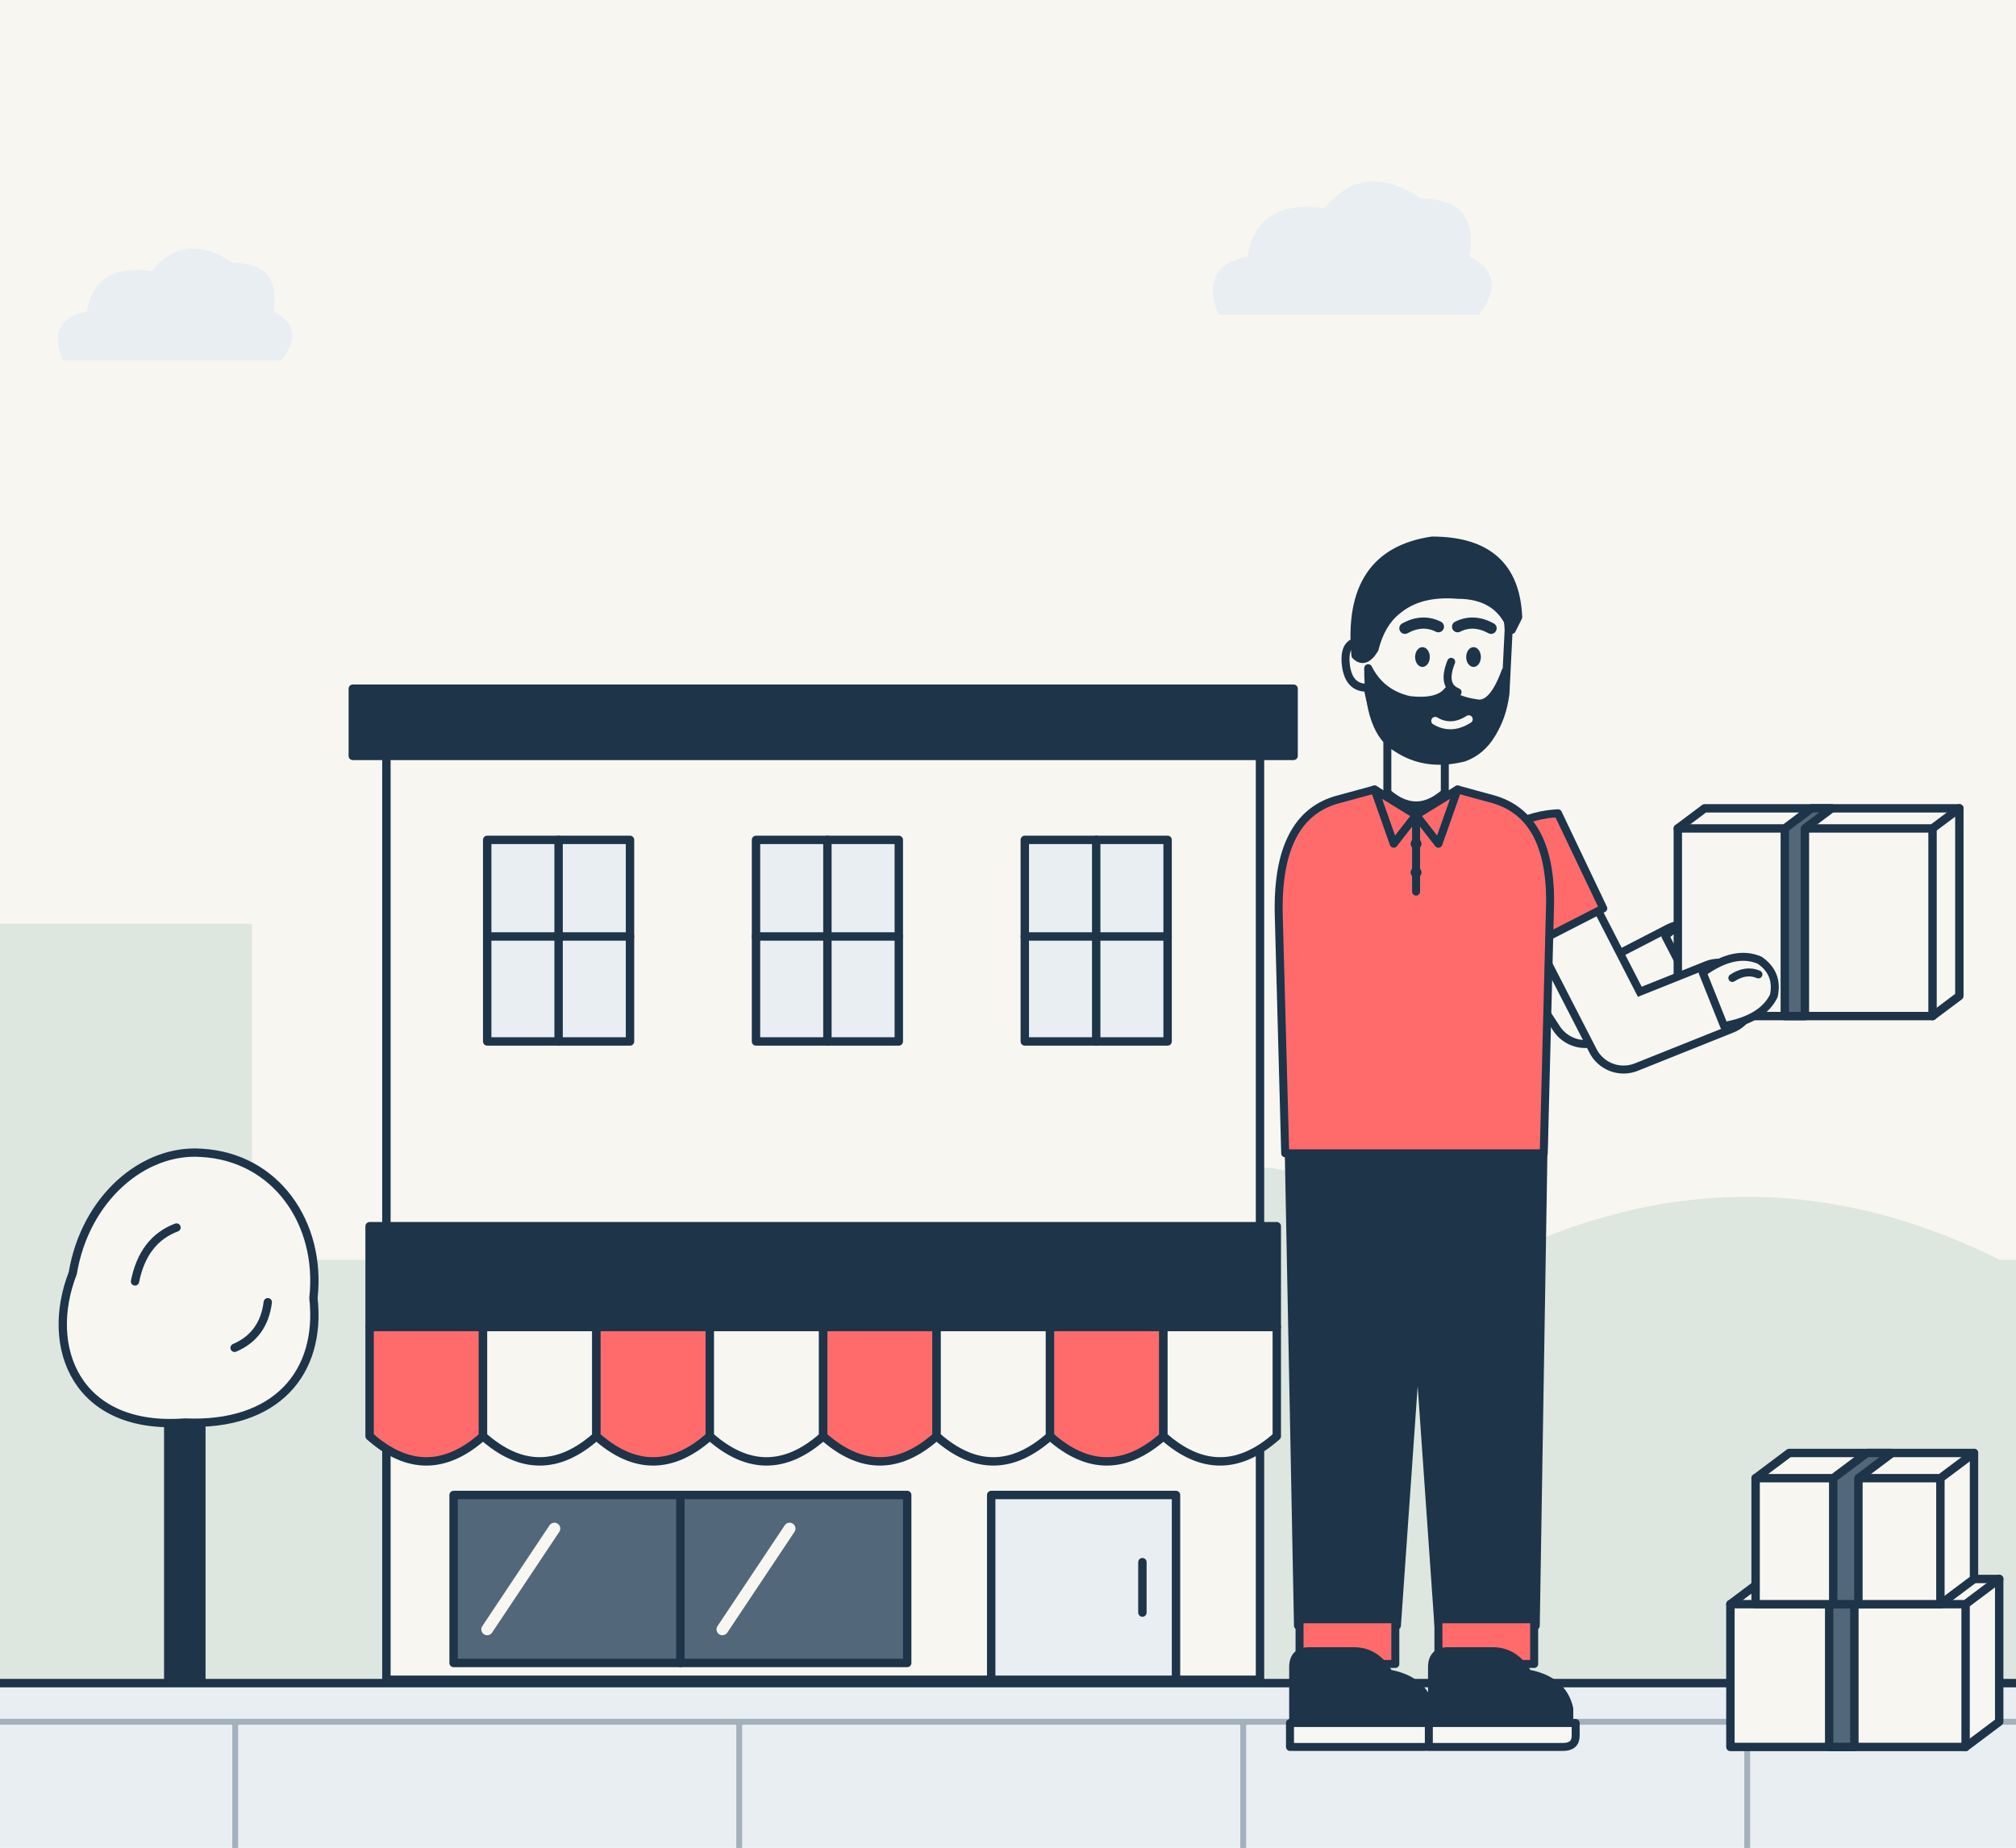
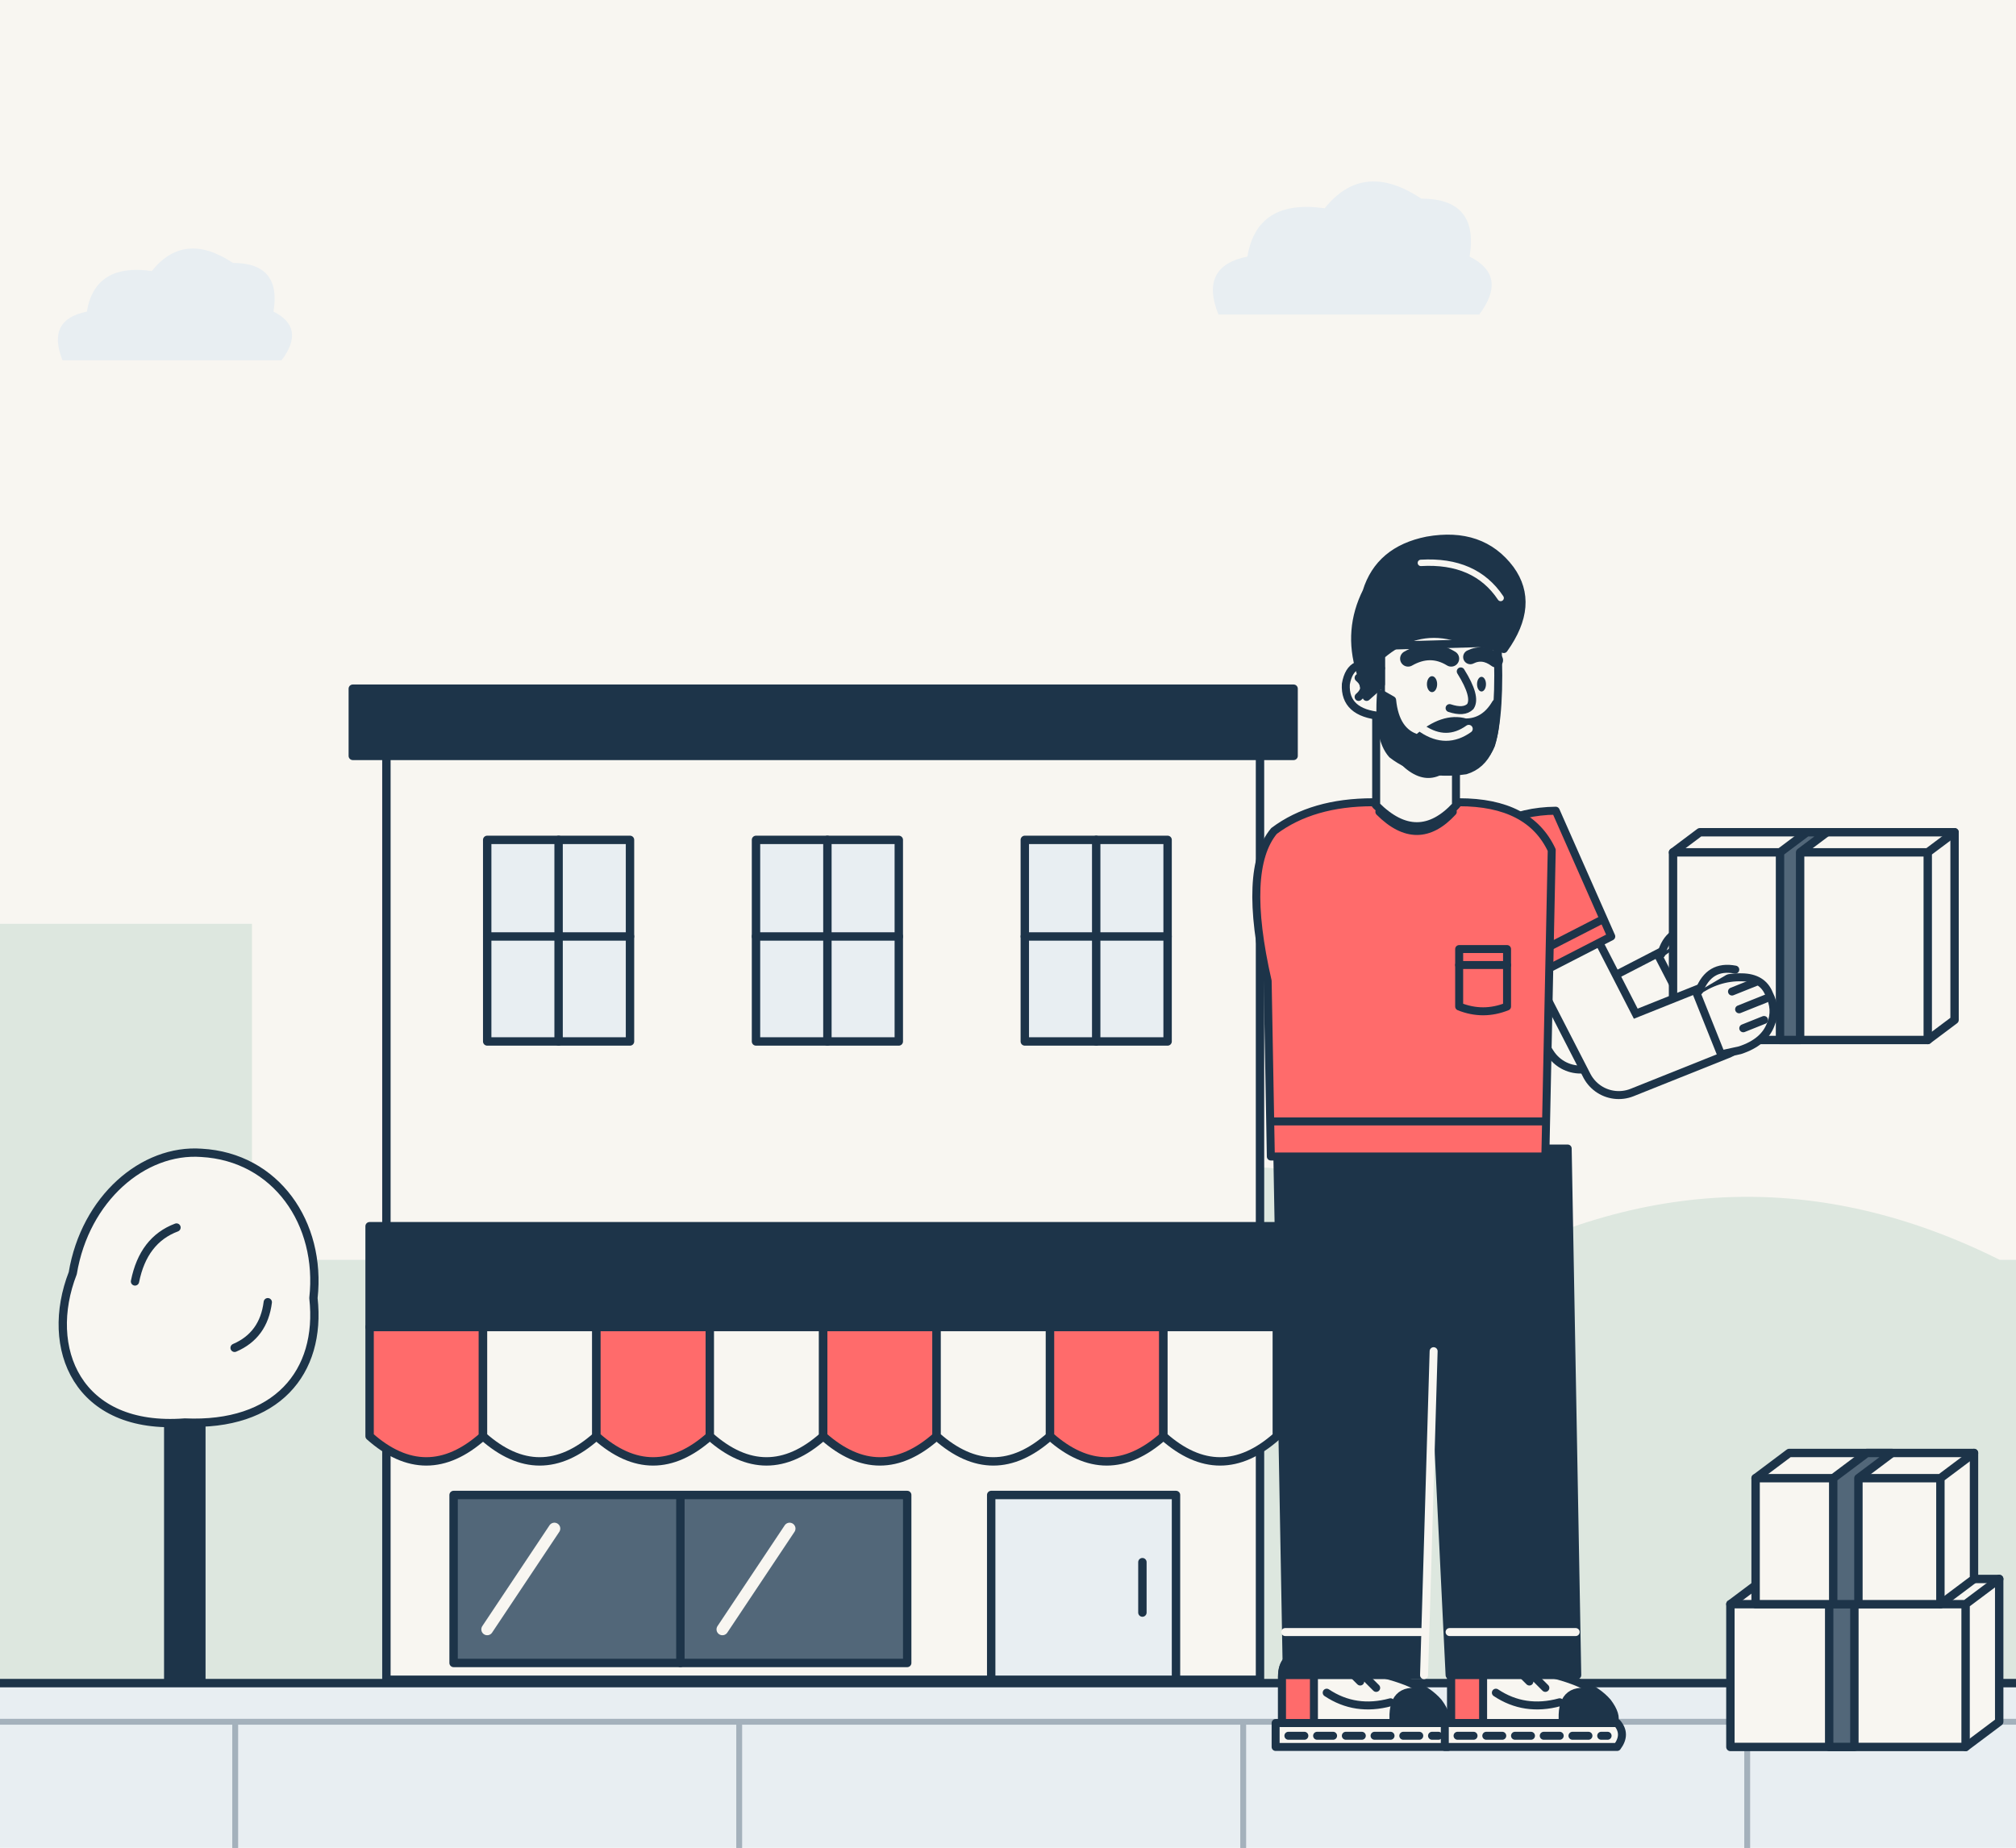
<svg xmlns="http://www.w3.org/2000/svg" class="people-scene" aria-hidden="true" focusable="false" viewBox="0 0 240 220" width="240" height="220" fill="none">
  <g stroke="#1D3449" stroke-width="1" stroke-linejoin="round" stroke-linecap="round">
    <rect width="240" height="220" fill="#F8F6F1" stroke="none" />
    <path d="M0 150H240V201H0ZM0 151V110H30V151ZM138 151A12 12 0 0 1 162 151ZM154.8 151A9 9 0 0 1 172.8 151ZM176 151Q208 134 240 151Z" fill="#DDE7DF" stroke="none" />
    <path d="M0 200H240V220H0Z" fill="#E8EEF2" stroke="none" />
    <path d="M0 200.4H240" />
    <path d="M0 205H240M28 205V220M88 205V220M148 205V220M208 205V220" stroke="#526779" stroke-width=".7" opacity=".45" />
-     <g class="af-cloud">
+     <g>
      <path transform="translate(160 34) scale(0.575)" d="M-26 6Q-30-4-20-6Q-18-18-4-16Q4-26 16-18Q28-18 26-6Q34-2 28 6Z" fill="#E8EEF2" stroke="none" />
    </g>
-     <g class="af-cloud">
+     <g>
      <path transform="translate(20 40) scale(0.483)" d="M-26 6Q-30-4-20-6Q-18-18-4-16Q4-26 16-18Q28-18 26-6Q34-2 28 6Z" fill="#E8EEF2" stroke="none" />
    </g>
    <g transform="translate(22 200) scale(0.494)" stroke-width="2">
      <path d="M-4 0V-66H4V0Z" fill="#1D3449" />
-       <g class="af-sway" style="animation-delay:-2.2s">
+       <g>
        <path d="M0-62C-26-60-34-80-27-98C-24-116-10-128 4-127C22-126 33-110 31-92C33-74 22-61 0-62Z" fill="#F8F6F1" />
        <path d="M-12-96q2-10 10-13M12-80q7-3 8-11" />
      </g>
    </g>
    <path d="M42 82H154V90H42Z" fill="#1D3449" />
    <path d="M46 90H150V147H46Z" fill="#F8F6F1" />
    <path d="M58 100h17V124H58Z" fill="#E8EEF2" />
    <path d="M66.5 100V124M58 111.5H75" />
    <path d="M90 100h17V124H90Z" fill="#E8EEF2" />
    <path d="M98.5 100V124M90 111.5H107" />
    <path d="M122 100h17V124H122Z" fill="#E8EEF2" />
    <path d="M130.5 100V124M122 111.5H139" />
    <path d="M46 147H150V200H46Z" fill="#F8F6F1" />
    <path d="M44 146H152V158H44Z" fill="#1D3449" />
    <path d="M44 158h13.5v13q-6.75 6-13.5 0Z" fill="#FF6B6B" />
    <path d="M57.5 158h13.5v13q-6.75 6-13.5 0Z" fill="#F8F6F1" />
    <path d="M71 158h13.5v13q-6.75 6-13.5 0Z" fill="#FF6B6B" />
    <path d="M84.5 158h13.5v13q-6.75 6-13.5 0Z" fill="#F8F6F1" />
    <path d="M98 158h13.5v13q-6.75 6-13.5 0Z" fill="#FF6B6B" />
    <path d="M111.5 158h13.5v13q-6.75 6-13.5 0Z" fill="#F8F6F1" />
    <path d="M125 158h13.5v13q-6.75 6-13.5 0Z" fill="#FF6B6B" />
    <path d="M138.5 158h13.5v13q-6.75 6-13.5 0Z" fill="#F8F6F1" />
    <path d="M54 178H108V198H54Z" fill="#526779" />
    <path d="M81 178V198" />
    <path d="M58 194l8-12M86 194l8-12" stroke="#F8F6F1" stroke-width="1.4" />
    <path d="M118 178H140V200H118Z" fill="#E8EEF2" />
    <path d="M136 186v6" />
    <g transform="translate(206 208)">
      <path d="M0 0V-17l4-3 28 0v17l-4 3Z" fill="#F8F6F1" />
      <path d="M0-17h28v17M28-17l4-3" />
      <path d="M11.76 0v-17l4-3h3l-4 3v17Z" fill="#526779" />
    </g>
    <g transform="translate(209 191)">
      <path d="M0 0V-15l4-3 22 0v15l-4 3Z" fill="#F8F6F1" />
      <path d="M0-15h22v15M22-15l4-3" />
      <path d="M9.24 0v-15l4-3h3l-4 3v15Z" fill="#526779" />
    </g>
    <g class="af-person" transform="translate(172 208) scale(0.19 0.19)" stroke-width="5">
-       <path d="M-98-385H62L57-76H-4L-17-262-30-76H-92Z" fill="#1D3449" />
-       <path d="M-91 -80H-31V-52H-91Z" fill="#FF6B6B" />
-       <path d="M-95 -15V-50Q-95 -60 -85 -60H-57Q-43 -60 -35 -46Q-13 -42 -9 -24V-15Z" fill="#1D3449" />
-       <path d="M-97 0V-15H-5V-7Q-5 0 -13 0Z" fill="#F8F6F1" />
-       <path d="M-4 -80H56V-52H-4Z" fill="#FF6B6B" />
-       <path d="M-8 -15V-50Q-8 -60 2 -60H30Q44 -60 52 -46Q74 -42 78 -24V-15Z" fill="#1D3449" />
-       <path d="M-10 0V-15H82V-7Q82 0 74 0Z" fill="#F8F6F1" />
-       <g class="af-arm" style="transform-origin:56px -555px;animation-name:af-lift;animation-duration:4.4s;animation-delay:0s">
-         <path d="M24 -560L88 -462L150 -494" stroke="#1D3449" stroke-width="48" />
-         <path d="M24 -560L88 -462L150 -494" stroke="#F8F6F1" stroke-width="38" />
-         <g transform="translate(150 -494) rotate(-27.3)">
-           <path d="M-4-18Q20-24 32-12Q40 0 32 12Q20 23-4 18Z" fill="#F8F6F1" />
-           <path d="M12-8Q22-10 28-4" />
+       <path d="M-106 0V-15H2Q8-8 2 0Z" fill="#F8F6F1" />
+       <path d="M-98-7H-4" stroke-dasharray="10 8" />
+       <path d="M-102-15V-44Q-102-58 -88-58H-64L-50-48Q-16-42 -4-28Q2-20 0-15Z" fill="#F8F6F1" />
+       <path d="M-32-15Q-34-38 -14-34Q0-26 0-15Z" fill="#1D3449" />
+       <path d="M-102-44Q-102-58 -88-58H-82V-15H-102Z" fill="#FF6B6B" />
+       <path d="M-62-50l9 9M-52-46l9 9M-74-34Q-56-22 -34-28" />
+       <path d="M0 0V-15H108Q114-8 108 0Z" fill="#F8F6F1" />
+       <path d="M8-7H102" stroke-dasharray="10 8" />
+       <path d="M4-15V-44Q4-58 18-58H42L56-48Q90-42 102-28Q108-20 106-15Z" fill="#F8F6F1" />
+       <path d="M74-15Q72-38 92-34Q106-26 106-15Z" fill="#1D3449" />
+       <path d="M4-44Q4-58 18-58H24V-15H4Z" fill="#FF6B6B" />
+       <path d="M44-50l9 9M54-46l9 9M32-34Q50-22 72-28" />
+       <g transform="translate(1113 -1020) scale(-1 1)">
+         <path d="M1036 645H1218L1212 975H1128L1120 770L1110 975H1030Z" fill="#1D3449" />
+         <path d="M1120 772L1126 975M1213 948H1128M1110 948H1031" stroke="#F8F6F1" stroke-width="5" />
+       </g>
+       <g class="af-arm" style="transform-origin:53px -540px;animation-name:af-lift;animation-duration:14s;animation-delay:0s">
+         <path d="M21 -545L85 -447L147 -479" stroke="#1D3449" stroke-width="50" />
+         <path d="M21 -545L85 -447L147 -479" stroke="#F8F6F1" stroke-width="40" />
+         <g transform="translate(147 -479) rotate(-27.3)">
+           <path d="M-4-21Q12-25 26-19Q38-14 38-3Q39 8 32 15Q24 24 8 23L-4 21Z" fill="#F8F6F1" />
+           <path d="M17-13H33M17-1H35M15 11H29" />
+           <path d="M-2-21Q10-34 24-25" fill="#F8F6F1" />
        </g>
-         <g class="af-level" style="transform-origin:172px -470px;animation-name:af-lift-box;animation-duration:4.4s;animation-delay:0s">
-           <g transform="translate(146 -458) scale(4.2)" stroke-width="1.25">
+         <g class="af-level" style="transform-origin:169px -455px;animation-name:af-lift-box;animation-duration:14s;animation-delay:0s">
+           <g transform="translate(143 -443) scale(4.2)" stroke-width="1.25">
            <g transform="translate(0 0)">
              <path d="M0 0V-28l4-3 38 0v28l-4 3Z" fill="#F8F6F1" />
              <path d="M0-28h38v28M38-28l4-3" />
              <path d="M15.96 0v-28l4-3h3l-4 3v28Z" fill="#526779" />
            </g>
          </g>
        </g>
-         <path d="M56 -555L112 -446L172 -470" stroke="#1D3449" stroke-width="48" />
-         <path d="M56 -555L112 -446L172 -470" stroke="#F8F6F1" stroke-width="38" />
-         <g transform="translate(172 -470) rotate(-21.8)">
-           <path d="M-4-18Q20-24 32-12Q40 0 32 12Q20 23-4 18Z" fill="#F8F6F1" />
-           <path d="M12-8Q22-10 28-4" />
+         <path d="M53 -540L109 -431L169 -455" stroke="#1D3449" stroke-width="50" />
+         <path d="M53 -540L109 -431L169 -455" stroke="#F8F6F1" stroke-width="40" />
+         <g transform="translate(169 -455) rotate(-21.8)">
+           <path d="M-4-21Q12-25 26-19Q38-14 38-3Q39 8 32 15Q24 24 8 23L-4 21Z" fill="#F8F6F1" />
+           <path d="M17-13H33M17-1H35M15 11H29" />
+           <path d="M-2-21Q10-34 24-25" fill="#F8F6F1" />
        </g>
-         <path d="M54.8 -502.7L99.3 -525.5L70.9 -585.1Q41.4 -583.5 22.8 -560.5Z" fill="#FF6B6B" />
+         <path d="M49.2 -479.6L104.3 -507.9L69.5 -586.7Q29.2 -586.3 5.4 -553.8Z" fill="#FF6B6B" />
+         <path d="M43.7 -490.3L98.9 -518.6" />
      </g>
-       <path d="M-36-646V-598Q-18-582 0-598V-646Z" fill="#F8F6F1" />
-       <path d="M-100-372L-104-520Q-106-584-66-594L-44-600Q-18-578 8-600L30-594Q66-584 66-530L62-372Z" fill="#FF6B6B" />
-       <path d="M-18-584V-536" />
-       <circle cx="-18" cy="-566" r="3.4" fill="#1D3449" stroke="none" />
-       <circle cx="-18" cy="-548" r="3.4" fill="#1D3449" stroke="none" />
-       <path d="M-44-600L-32-566-18-584ZM8-600L-4-566-18-584Z" fill="#FF6B6B" />
-       <path d="M-50-698Q-52-650-34-632Q-14-616 12-622Q34-630 38-660L40-700Q38-742-6-744Q-48-742-50-698Z" fill="#F8F6F1" />
-       <path d="M-48-692Q-64-696-62-678Q-60-662-46-664" fill="#F8F6F1" />
-       <ellipse cx="-14" cy="-683" rx="4.6" ry="6.2" fill="#1D3449" stroke="none" />
-       <ellipse cx="18" cy="-683" rx="4.6" ry="6.2" fill="#1D3449" stroke="none" />
-       <path d="M-25-701Q-14-707-4-702M8-702Q18-707 29-701" stroke-width="7" />
-       <path d="M4-680Q-2-665 8-661" />
-       <path d="M-48-676Q-48-636-30-626Q-12-614 12-620Q34-628 38-664L38-674Q30-652 20-654Q6-656 2-662Q-4-654-22-656Q-40-660-48-676Z" fill="#1D3449" />
-       <path d="M-6-643Q4-637 15-644" stroke="#F8F6F1" />
-       <path d="M-56-684Q-62-748-8-756Q44-756 46-708L42-700Q34-722 8-722Q-16-724-30-712Q-40-704-44-688Q-50-678-56-684Z" fill="#1D3449" />
+       <g transform="translate(1113 -1020) scale(-1 1)">
+         <path d="M1104 428Q1060 428 1046 458L1050 650H1222L1224 540Q1240 470 1220 446Q1196 428 1158 428Q1130 452 1104 428Z" fill="#FF6B6B" />
+         <path d="M1108 434Q1130 458 1154 434M1051 628H1222" />
+         <path d="M1074 520H1104V556Q1089 562 1074 556Z" fill="#FF6B6B" />
+         <path d="M1074 530H1104" />
+       </g>
+       <g transform="translate(1113 -1020) scale(-1 1)">
+         <path d="M1106 398V430Q1130 456 1156 430V372" fill="#F8F6F1" />
+       </g>
+       <g transform="translate(1113 -1020) scale(-1 1)">
+         <path d="M1104 401Q1124 426 1146 398Q1128 410 1104 401Z" fill="#1D3449" stroke="none" />
+         <path d="M1080 328Q1078 372 1084 392Q1090 406 1104 405Q1126 404 1142 396Q1153 388 1153 372V330Z" fill="#F8F6F1" />
+         <path d="M1153 344Q1172 336 1175 354Q1176 372 1153 374" fill="#F8F6F1" />
+         <path d="M1167 350q-7 6 0 12" />
+         <path d="M1081 339Q1089 333 1097 337" stroke-width="9" />
+         <path d="M1109 338Q1122 330 1136 338" stroke-width="10" />
+         <ellipse cx="1090" cy="354" rx="2.8" ry="4.6" fill="#1D3449" stroke="none" />
+         <ellipse cx="1121" cy="354" rx="3.2" ry="5" fill="#1D3449" stroke="none" />
+         <path d="M1103 346Q1093 362 1097 368Q1101 372 1110 369" />
+         <path d="M1081 366Q1080 402 1100 408Q1128 412 1146 398Q1155 388 1153 360L1146 364Q1144 384 1130 388Q1114 374 1100 378Q1088 378 1081 366Z" fill="#1D3449" />
+         <path d="M1098 382Q1112 392 1127 382" stroke="#F8F6F1" stroke-width="5" />
+         <path d="M1076 332Q1056 304 1072 282Q1090 258 1124 264Q1154 270 1162 296Q1174 320 1166 346L1162 362L1153 354V336Q1132 318 1108 324Q1092 328 1076 332Z" fill="#1D3449" />
+         <path d="M1078 300Q1094 276 1128 278" stroke="#F8F6F1" stroke-width="4" />
+       </g>
    </g>
  </g>
</svg>
